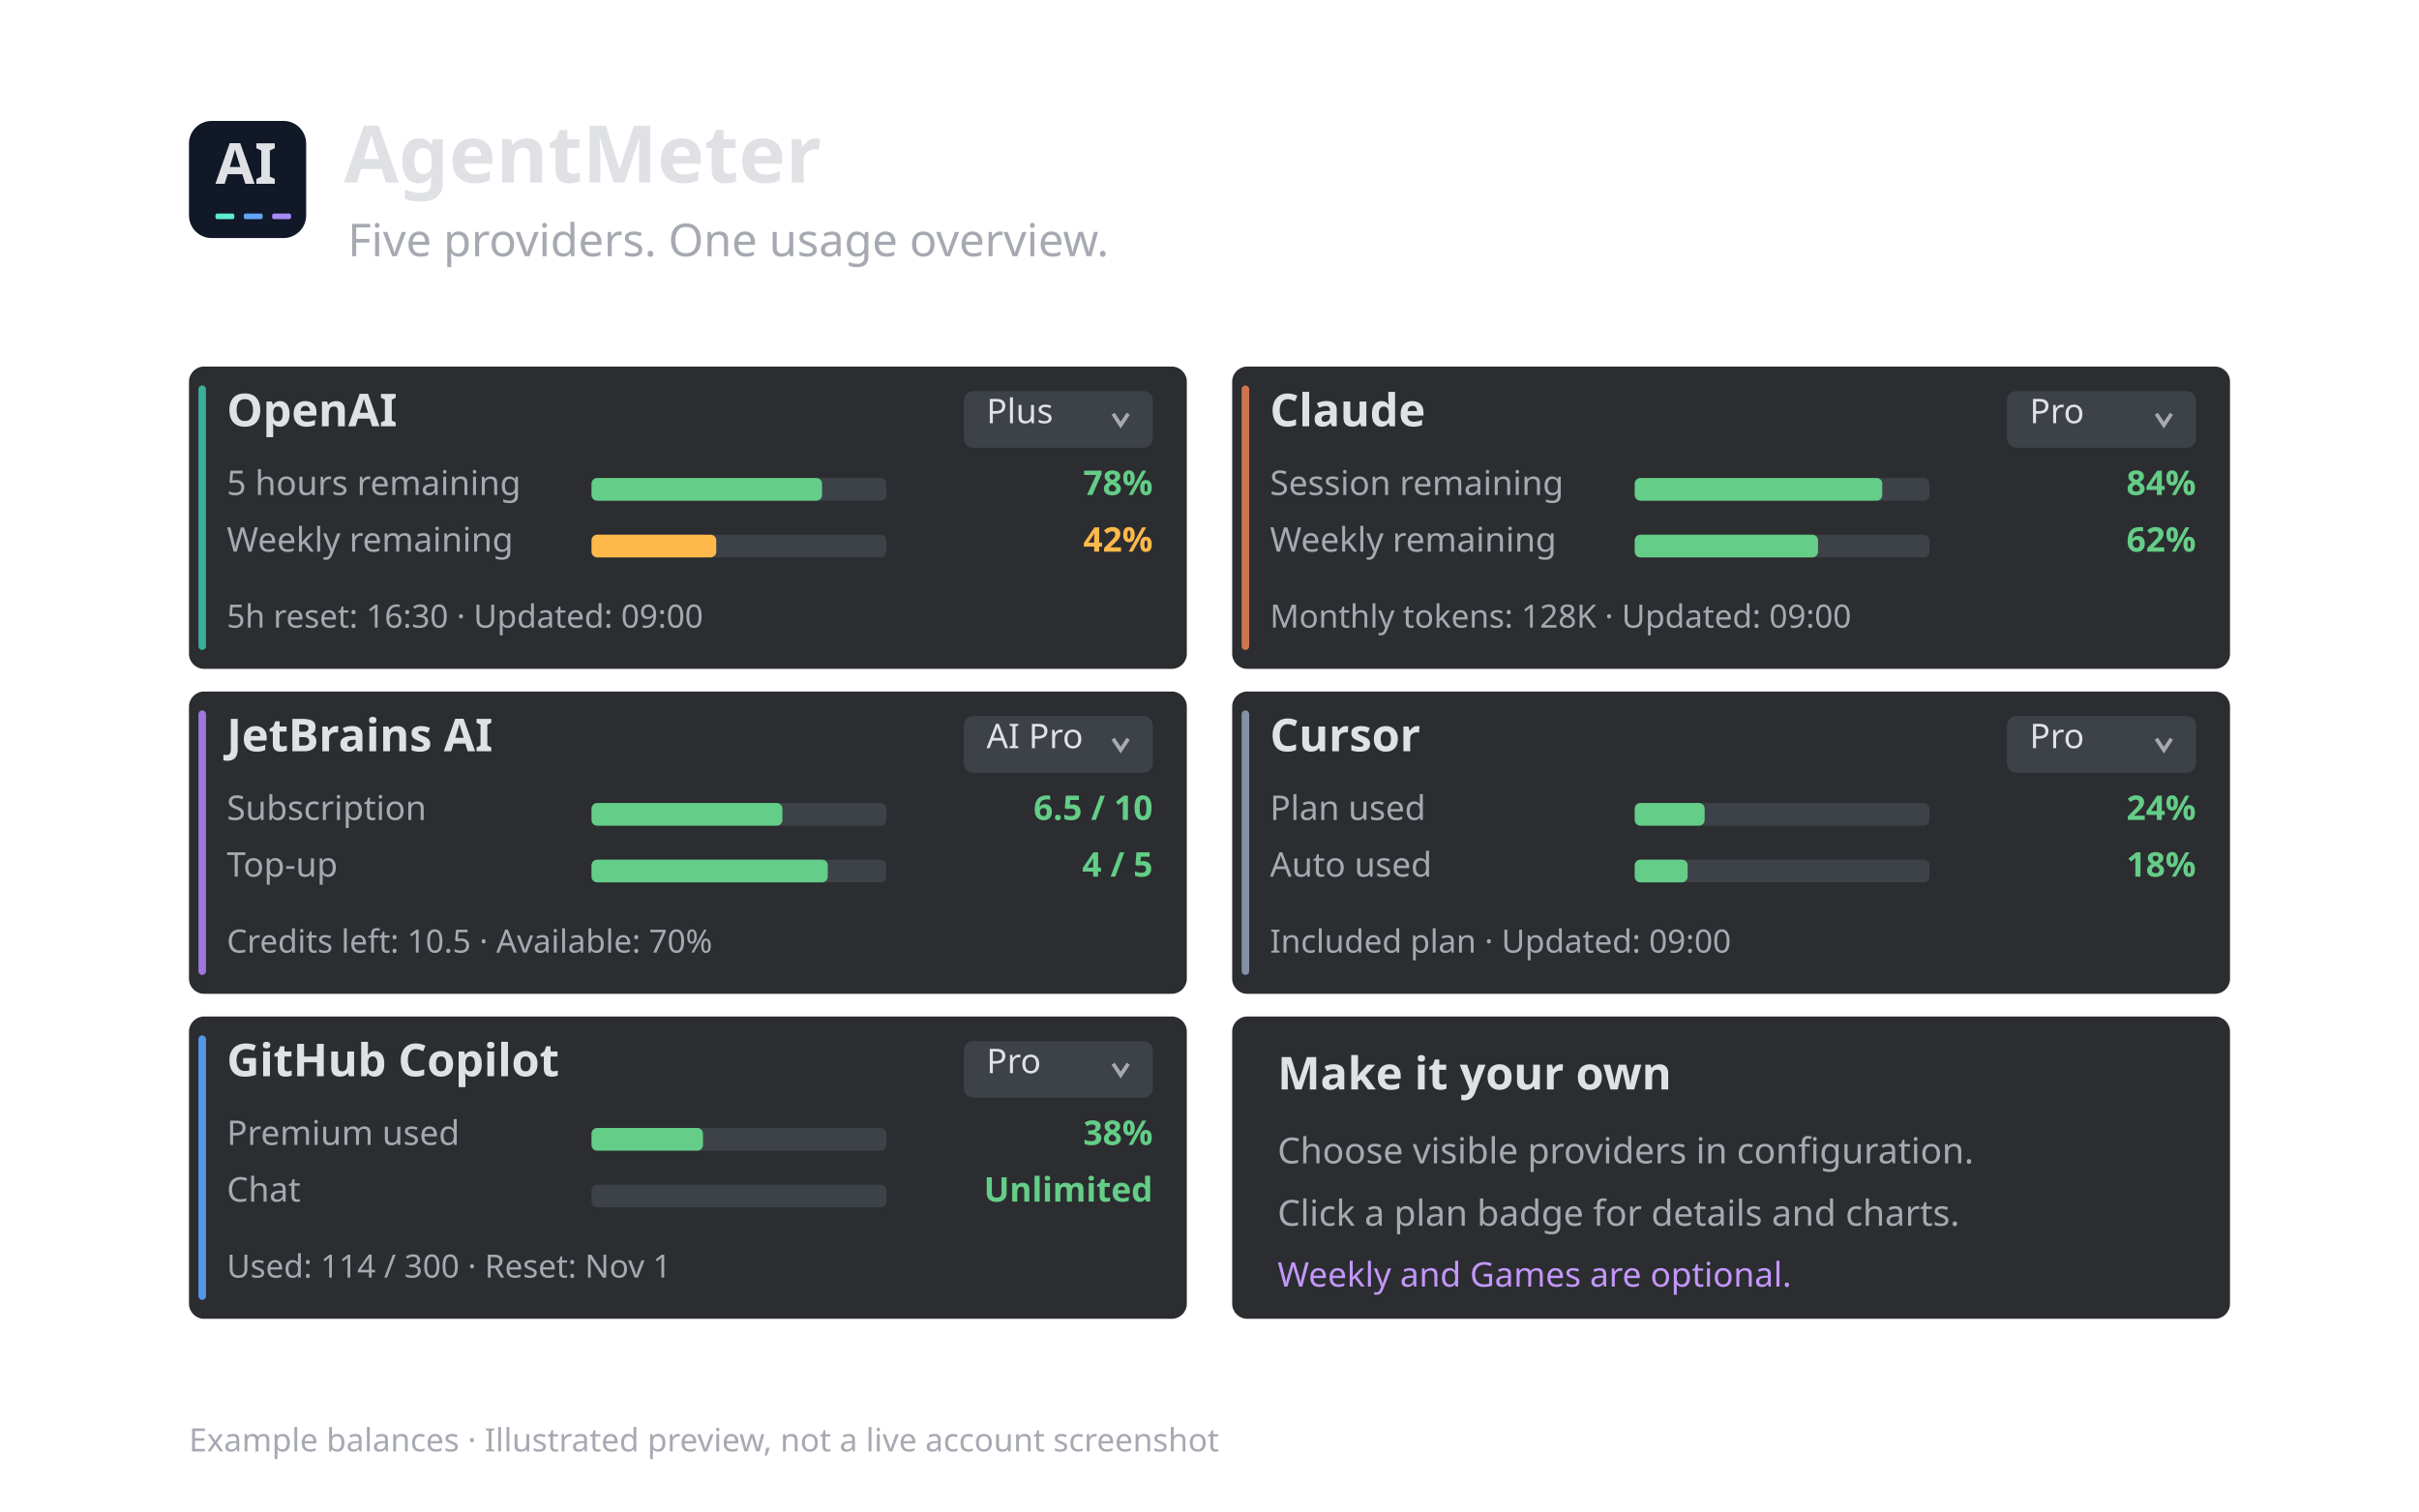
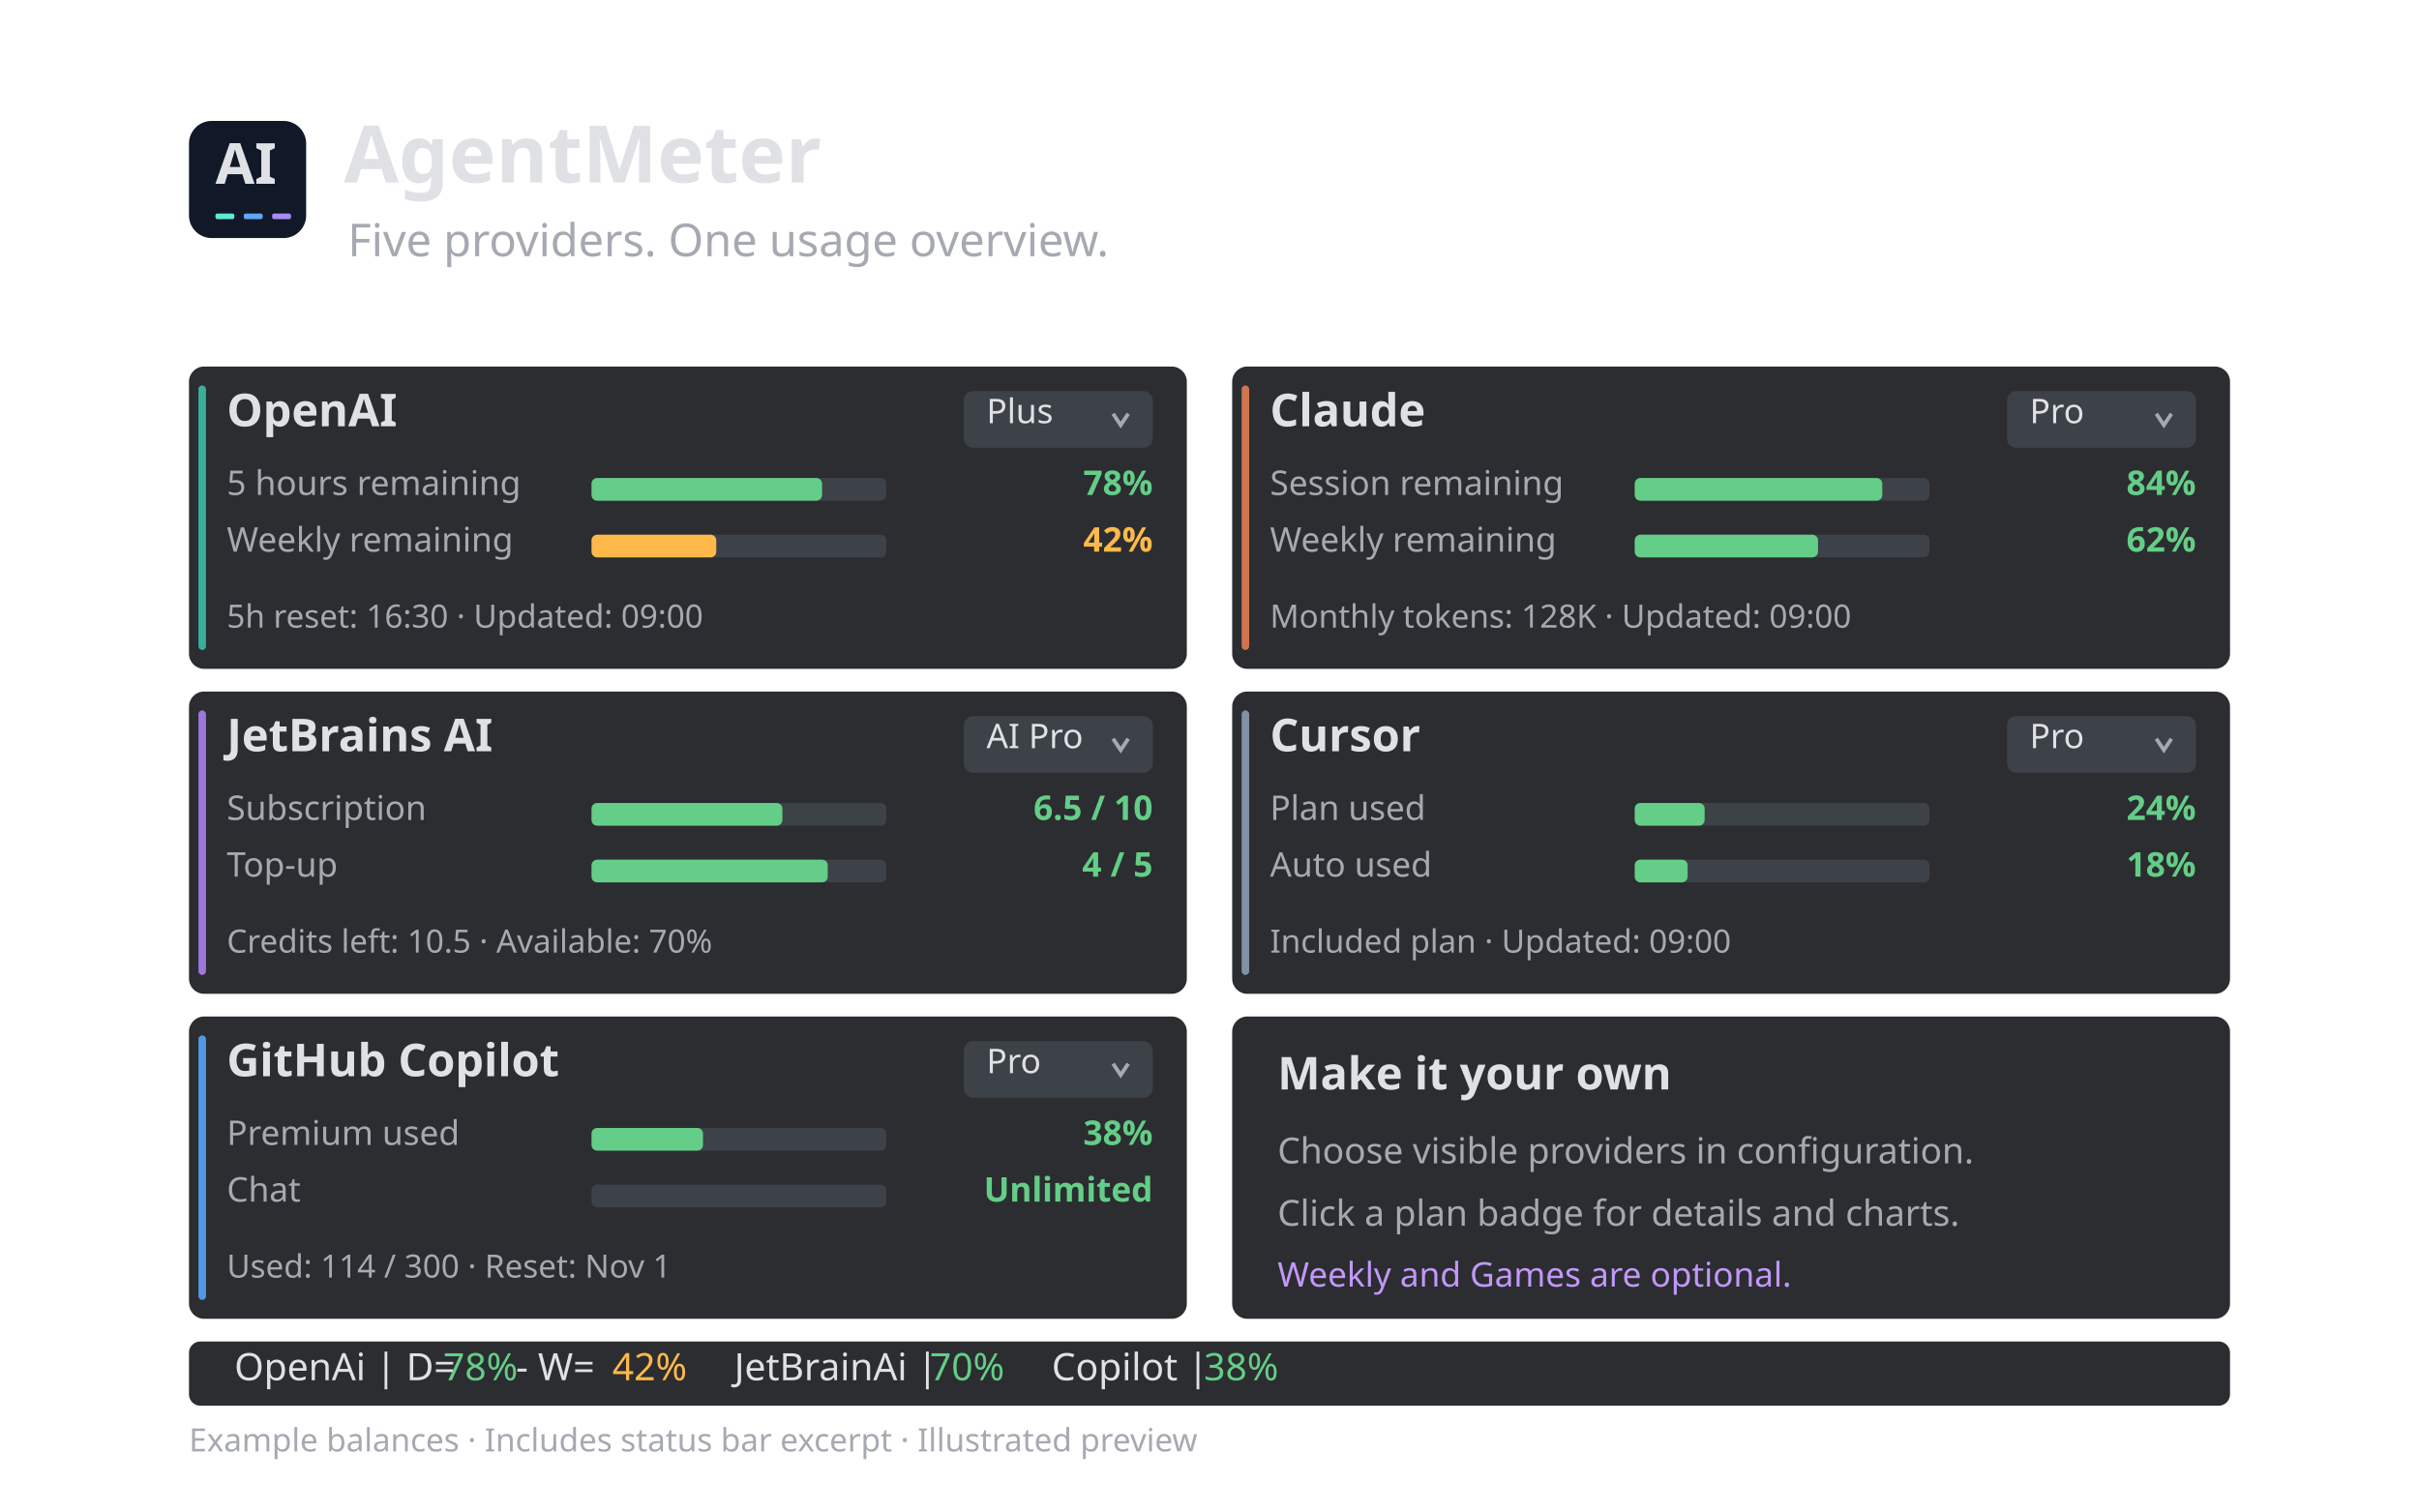
<svg xmlns="http://www.w3.org/2000/svg" width="1280" height="800" viewBox="0 0 1280 800">
  <rect x="100" y="64" width="62" height="62" rx="12" fill="#111827" />
  <text x="114" y="74" fill="#DFE1E5" font-family="Segoe UI, sans-serif" font-size="30" font-weight="700" dominant-baseline="text-before-edge" text-anchor="start">AI</text>
  <rect x="114" y="113" width="10" height="3" rx="1" fill="#5EEAD4" />
  <rect x="129" y="113" width="10" height="3" rx="1" fill="#60A5FA" />
  <rect x="144" y="113" width="10" height="3" rx="1" fill="#A78BFA" />
  <text x="182" y="64" fill="#DFE1E5" font-family="Segoe UI, sans-serif" font-size="42" font-weight="700" dominant-baseline="text-before-edge" text-anchor="start">AgentMeter</text>
  <text x="184" y="117" fill="#A6A9B1" font-family="Segoe UI, sans-serif" font-size="24" font-weight="400" dominant-baseline="text-before-edge" text-anchor="start">Five providers. One usage overview.</text>
  <rect x="100" y="194" width="528" height="160" rx="8" fill="#2B2D30" />
  <rect x="105" y="204" width="4" height="140" rx="2" fill="#39AE99" />
  <text x="120" y="207" fill="#DFE1E5" font-family="Segoe UI, sans-serif" font-size="24" font-weight="700" dominant-baseline="text-before-edge" text-anchor="start">OpenAI</text>
  <rect x="510" y="207" width="100" height="30" rx="5" fill="#3D4148" />
  <text x="522" y="210" fill="#DFE1E5" font-family="Segoe UI, sans-serif" font-size="18" font-weight="400" dominant-baseline="text-before-edge" text-anchor="start">Plus</text>
  <polyline points="589,219 593,225 597,219" fill="none" stroke="#A6A9B1" stroke-width="2" />
  <text x="120" y="248" fill="#A6A9B1" font-family="Segoe UI, sans-serif" font-size="18" font-weight="400" dominant-baseline="text-before-edge" text-anchor="start">5 hours remaining</text>
  <rect x="313" y="253" width="156" height="12" rx="3" fill="#3D4148" />
  <rect x="313" y="253" width="122" height="12" rx="3" fill="#64CD87" />
  <text x="610" y="248" fill="#64CD87" font-family="Segoe UI, sans-serif" font-size="18" font-weight="700" dominant-baseline="text-before-edge" text-anchor="end">78%</text>
  <text x="120" y="278" fill="#A6A9B1" font-family="Segoe UI, sans-serif" font-size="18" font-weight="400" dominant-baseline="text-before-edge" text-anchor="start">Weekly remaining</text>
  <rect x="313" y="283" width="156" height="12" rx="3" fill="#3D4148" />
  <rect x="313" y="283" width="66" height="12" rx="3" fill="#FFB94B" />
  <text x="610" y="278" fill="#FFB94B" font-family="Segoe UI, sans-serif" font-size="18" font-weight="700" dominant-baseline="text-before-edge" text-anchor="end">42%</text>
  <text x="120" y="319" fill="#A6A9B1" font-family="Segoe UI, sans-serif" font-size="17" font-weight="400" dominant-baseline="text-before-edge" text-anchor="start">5h reset: 16:30  ·  Updated: 09:00</text>
  <rect x="100" y="366" width="528" height="160" rx="8" fill="#2B2D30" />
  <rect x="105" y="376" width="4" height="140" rx="2" fill="#9D77DC" />
  <text x="120" y="379" fill="#DFE1E5" font-family="Segoe UI, sans-serif" font-size="24" font-weight="700" dominant-baseline="text-before-edge" text-anchor="start">JetBrains AI</text>
  <rect x="510" y="379" width="100" height="30" rx="5" fill="#3D4148" />
  <text x="522" y="382" fill="#DFE1E5" font-family="Segoe UI, sans-serif" font-size="18" font-weight="400" dominant-baseline="text-before-edge" text-anchor="start">AI Pro</text>
  <polyline points="589,391 593,397 597,391" fill="none" stroke="#A6A9B1" stroke-width="2" />
  <text x="120" y="420" fill="#A6A9B1" font-family="Segoe UI, sans-serif" font-size="18" font-weight="400" dominant-baseline="text-before-edge" text-anchor="start">Subscription</text>
  <rect x="313" y="425" width="156" height="12" rx="3" fill="#3D4148" />
  <rect x="313" y="425" width="101" height="12" rx="3" fill="#64CD87" />
  <text x="610" y="420" fill="#64CD87" font-family="Segoe UI, sans-serif" font-size="18" font-weight="700" dominant-baseline="text-before-edge" text-anchor="end">6.5 / 10</text>
  <text x="120" y="450" fill="#A6A9B1" font-family="Segoe UI, sans-serif" font-size="18" font-weight="400" dominant-baseline="text-before-edge" text-anchor="start">Top-up</text>
  <rect x="313" y="455" width="156" height="12" rx="3" fill="#3D4148" />
  <rect x="313" y="455" width="125" height="12" rx="3" fill="#64CD87" />
  <text x="610" y="450" fill="#64CD87" font-family="Segoe UI, sans-serif" font-size="18" font-weight="700" dominant-baseline="text-before-edge" text-anchor="end">4 / 5</text>
  <text x="120" y="491" fill="#A6A9B1" font-family="Segoe UI, sans-serif" font-size="17" font-weight="400" dominant-baseline="text-before-edge" text-anchor="start">Credits left: 10.5  ·  Available: 70%</text>
  <rect x="100" y="538" width="528" height="160" rx="8" fill="#2B2D30" />
  <rect x="105" y="548" width="4" height="140" rx="2" fill="#5297E6" />
  <text x="120" y="551" fill="#DFE1E5" font-family="Segoe UI, sans-serif" font-size="24" font-weight="700" dominant-baseline="text-before-edge" text-anchor="start">GitHub Copilot</text>
  <rect x="510" y="551" width="100" height="30" rx="5" fill="#3D4148" />
  <text x="522" y="554" fill="#DFE1E5" font-family="Segoe UI, sans-serif" font-size="18" font-weight="400" dominant-baseline="text-before-edge" text-anchor="start">Pro</text>
  <polyline points="589,563 593,569 597,563" fill="none" stroke="#A6A9B1" stroke-width="2" />
  <text x="120" y="592" fill="#A6A9B1" font-family="Segoe UI, sans-serif" font-size="18" font-weight="400" dominant-baseline="text-before-edge" text-anchor="start">Premium used</text>
  <rect x="313" y="597" width="156" height="12" rx="3" fill="#3D4148" />
  <rect x="313" y="597" width="59" height="12" rx="3" fill="#64CD87" />
  <text x="610" y="592" fill="#64CD87" font-family="Segoe UI, sans-serif" font-size="18" font-weight="700" dominant-baseline="text-before-edge" text-anchor="end">38%</text>
  <text x="120" y="622" fill="#A6A9B1" font-family="Segoe UI, sans-serif" font-size="18" font-weight="400" dominant-baseline="text-before-edge" text-anchor="start">Chat</text>
  <rect x="313" y="627" width="156" height="12" rx="3" fill="#3D4148" />
  <text x="610" y="622" fill="#64CD87" font-family="Segoe UI, sans-serif" font-size="18" font-weight="700" dominant-baseline="text-before-edge" text-anchor="end">Unlimited</text>
  <text x="120" y="663" fill="#A6A9B1" font-family="Segoe UI, sans-serif" font-size="17" font-weight="400" dominant-baseline="text-before-edge" text-anchor="start">Used: 114 / 300  ·  Reset: Nov 1</text>
  <rect x="652" y="194" width="528" height="160" rx="8" fill="#2B2D30" />
  <rect x="657" y="204" width="4" height="140" rx="2" fill="#CF754D" />
  <text x="672" y="207" fill="#DFE1E5" font-family="Segoe UI, sans-serif" font-size="24" font-weight="700" dominant-baseline="text-before-edge" text-anchor="start">Claude</text>
  <rect x="1062" y="207" width="100" height="30" rx="5" fill="#3D4148" />
  <text x="1074" y="210" fill="#DFE1E5" font-family="Segoe UI, sans-serif" font-size="18" font-weight="400" dominant-baseline="text-before-edge" text-anchor="start">Pro</text>
  <polyline points="1141,219 1145,225 1149,219" fill="none" stroke="#A6A9B1" stroke-width="2" />
  <text x="672" y="248" fill="#A6A9B1" font-family="Segoe UI, sans-serif" font-size="18" font-weight="400" dominant-baseline="text-before-edge" text-anchor="start">Session remaining</text>
  <rect x="865" y="253" width="156" height="12" rx="3" fill="#3D4148" />
  <rect x="865" y="253" width="131" height="12" rx="3" fill="#64CD87" />
  <text x="1162" y="248" fill="#64CD87" font-family="Segoe UI, sans-serif" font-size="18" font-weight="700" dominant-baseline="text-before-edge" text-anchor="end">84%</text>
  <text x="672" y="278" fill="#A6A9B1" font-family="Segoe UI, sans-serif" font-size="18" font-weight="400" dominant-baseline="text-before-edge" text-anchor="start">Weekly remaining</text>
  <rect x="865" y="283" width="156" height="12" rx="3" fill="#3D4148" />
  <rect x="865" y="283" width="97" height="12" rx="3" fill="#64CD87" />
  <text x="1162" y="278" fill="#64CD87" font-family="Segoe UI, sans-serif" font-size="18" font-weight="700" dominant-baseline="text-before-edge" text-anchor="end">62%</text>
  <text x="672" y="319" fill="#A6A9B1" font-family="Segoe UI, sans-serif" font-size="17" font-weight="400" dominant-baseline="text-before-edge" text-anchor="start">Monthly tokens: 128K  ·  Updated: 09:00</text>
  <rect x="652" y="366" width="528" height="160" rx="8" fill="#2B2D30" />
  <rect x="657" y="376" width="4" height="140" rx="2" fill="#8291A4" />
  <text x="672" y="379" fill="#DFE1E5" font-family="Segoe UI, sans-serif" font-size="24" font-weight="700" dominant-baseline="text-before-edge" text-anchor="start">Cursor</text>
  <rect x="1062" y="379" width="100" height="30" rx="5" fill="#3D4148" />
  <text x="1074" y="382" fill="#DFE1E5" font-family="Segoe UI, sans-serif" font-size="18" font-weight="400" dominant-baseline="text-before-edge" text-anchor="start">Pro</text>
  <polyline points="1141,391 1145,397 1149,391" fill="none" stroke="#A6A9B1" stroke-width="2" />
  <text x="672" y="420" fill="#A6A9B1" font-family="Segoe UI, sans-serif" font-size="18" font-weight="400" dominant-baseline="text-before-edge" text-anchor="start">Plan used</text>
  <rect x="865" y="425" width="156" height="12" rx="3" fill="#3D4148" />
  <rect x="865" y="425" width="37" height="12" rx="3" fill="#64CD87" />
  <text x="1162" y="420" fill="#64CD87" font-family="Segoe UI, sans-serif" font-size="18" font-weight="700" dominant-baseline="text-before-edge" text-anchor="end">24%</text>
  <text x="672" y="450" fill="#A6A9B1" font-family="Segoe UI, sans-serif" font-size="18" font-weight="400" dominant-baseline="text-before-edge" text-anchor="start">Auto used</text>
  <rect x="865" y="455" width="156" height="12" rx="3" fill="#3D4148" />
  <rect x="865" y="455" width="28" height="12" rx="3" fill="#64CD87" />
  <text x="1162" y="450" fill="#64CD87" font-family="Segoe UI, sans-serif" font-size="18" font-weight="700" dominant-baseline="text-before-edge" text-anchor="end">18%</text>
  <text x="672" y="491" fill="#A6A9B1" font-family="Segoe UI, sans-serif" font-size="17" font-weight="400" dominant-baseline="text-before-edge" text-anchor="start">Included plan  ·  Updated: 09:00</text>
  <rect x="652" y="538" width="528" height="160" rx="8" fill="#2B2D30" />
  <text x="676" y="558" fill="#DFE1E5" font-family="Segoe UI, sans-serif" font-size="24" font-weight="700" dominant-baseline="text-before-edge" text-anchor="start">Make it your own</text>
  <text x="676" y="601" fill="#A6A9B1" font-family="Segoe UI, sans-serif" font-size="19" font-weight="400" dominant-baseline="text-before-edge" text-anchor="start">Choose visible providers in configuration.</text>
  <text x="676" y="634" fill="#A6A9B1" font-family="Segoe UI, sans-serif" font-size="19" font-weight="400" dominant-baseline="text-before-edge" text-anchor="start">Click a plan badge for details and charts.</text>
  <text x="676" y="667" fill="#C397FA" font-family="Segoe UI, sans-serif" font-size="18" font-weight="400" dominant-baseline="text-before-edge" text-anchor="start">Weekly and Games are optional.</text>
-   <text x="100" y="755" fill="#A6A9B1" font-family="Segoe UI, sans-serif" font-size="17" font-weight="400" dominant-baseline="text-before-edge" text-anchor="start">Example balances · Illustrated preview, not a live account screenshot</text>
+   <rect x="100" y="710" width="1080" height="34" rx="6" fill="#2B2D30" />
+   <text x="124" y="715.0" fill="#DFE1E5" font-family="Segoe UI, sans-serif" font-size="20" font-weight="400" dominant-baseline="text-before-edge" text-anchor="start">OpenAi | D=</text>
+   <text x="234.5" y="715.0" fill="#64CD87" font-family="Segoe UI, sans-serif" font-size="20" font-weight="400" dominant-baseline="text-before-edge" text-anchor="start">78%</text>
+   <text x="273.0" y="715.0" fill="#DFE1E5" font-family="Segoe UI, sans-serif" font-size="20" font-weight="400" dominant-baseline="text-before-edge" text-anchor="start"> - W=</text>
+   <text x="324.0" y="715.0" fill="#FFB94B" font-family="Segoe UI, sans-serif" font-size="20" font-weight="400" dominant-baseline="text-before-edge" text-anchor="start">42%</text>
+   <text x="388.5" y="715.0" fill="#DFE1E5" font-family="Segoe UI, sans-serif" font-size="20" font-weight="400" dominant-baseline="text-before-edge" text-anchor="start">JetBrainAi | </text>
+   <text x="492.0" y="715.0" fill="#64CD87" font-family="Segoe UI, sans-serif" font-size="20" font-weight="400" dominant-baseline="text-before-edge" text-anchor="start">70%</text>
+   <text x="556.5" y="715.0" fill="#DFE1E5" font-family="Segoe UI, sans-serif" font-size="20" font-weight="400" dominant-baseline="text-before-edge" text-anchor="start">Copilot | </text>
+   <text x="637.0" y="715.0" fill="#64CD87" font-family="Segoe UI, sans-serif" font-size="20" font-weight="400" dominant-baseline="text-before-edge" text-anchor="start">38%</text>
+   <text x="100" y="755" fill="#A6A9B1" font-family="Segoe UI, sans-serif" font-size="17" font-weight="400" dominant-baseline="text-before-edge" text-anchor="start">Example balances · Includes status bar excerpt · Illustrated preview</text>
</svg>
